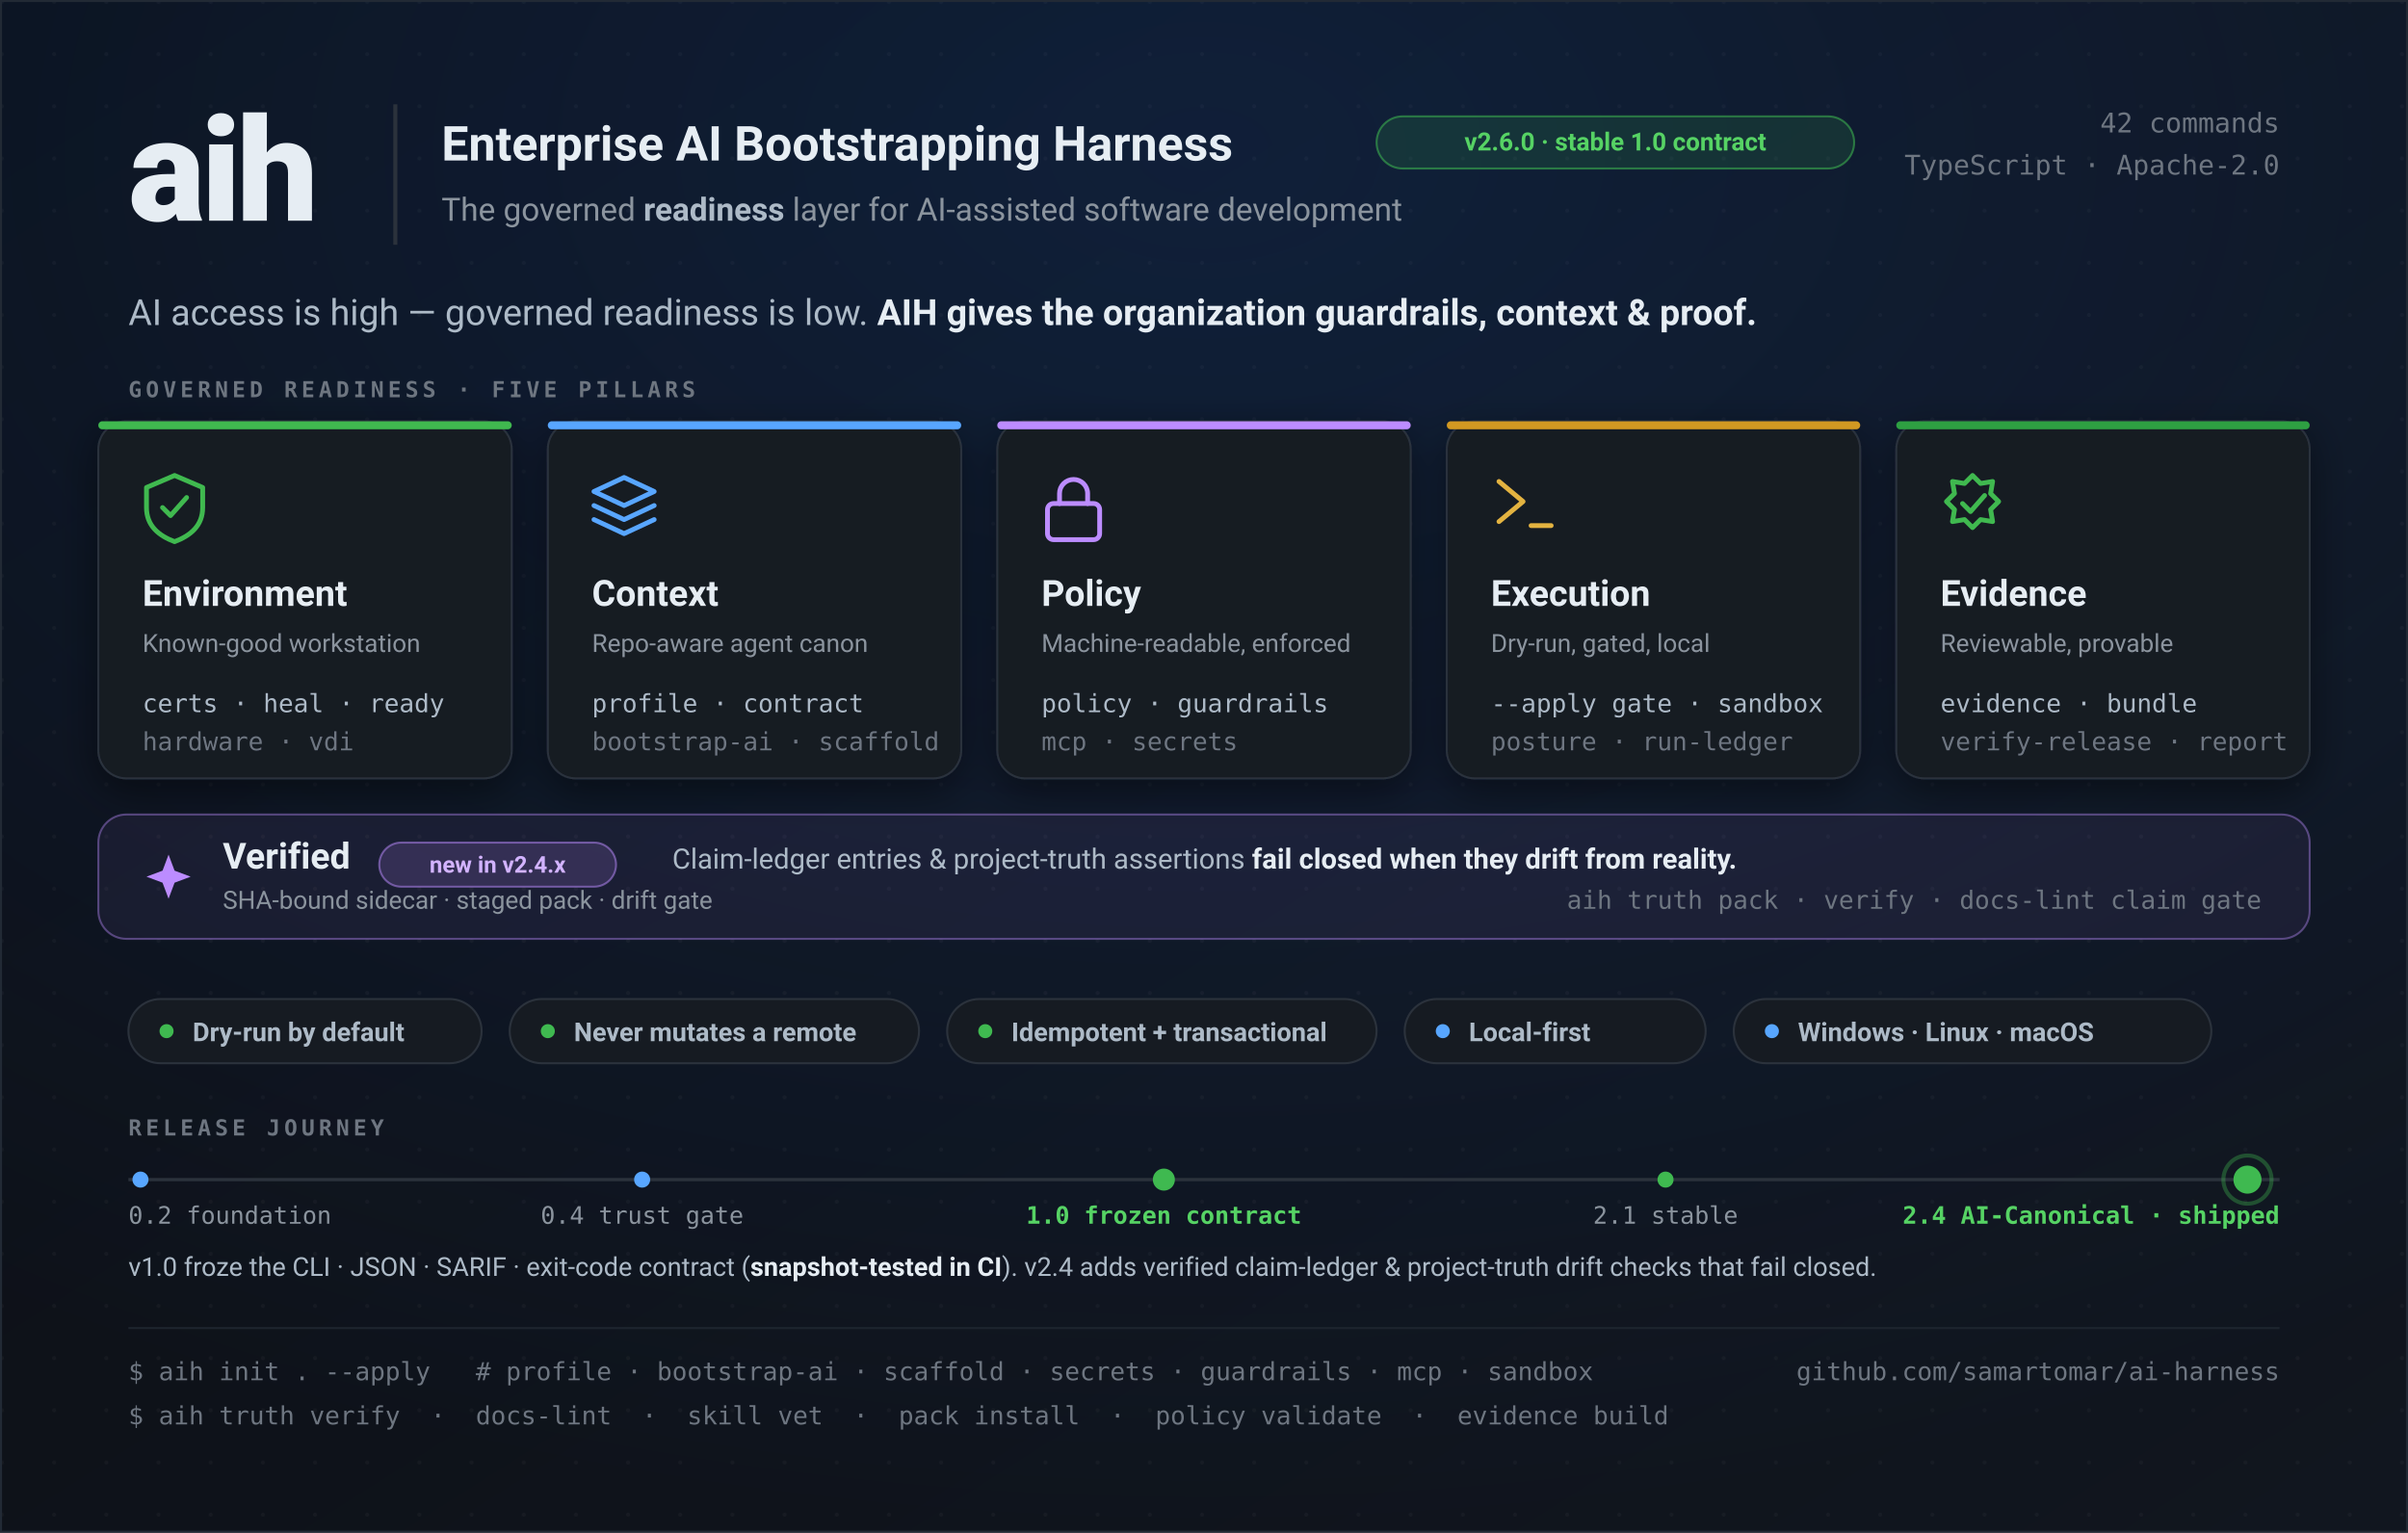
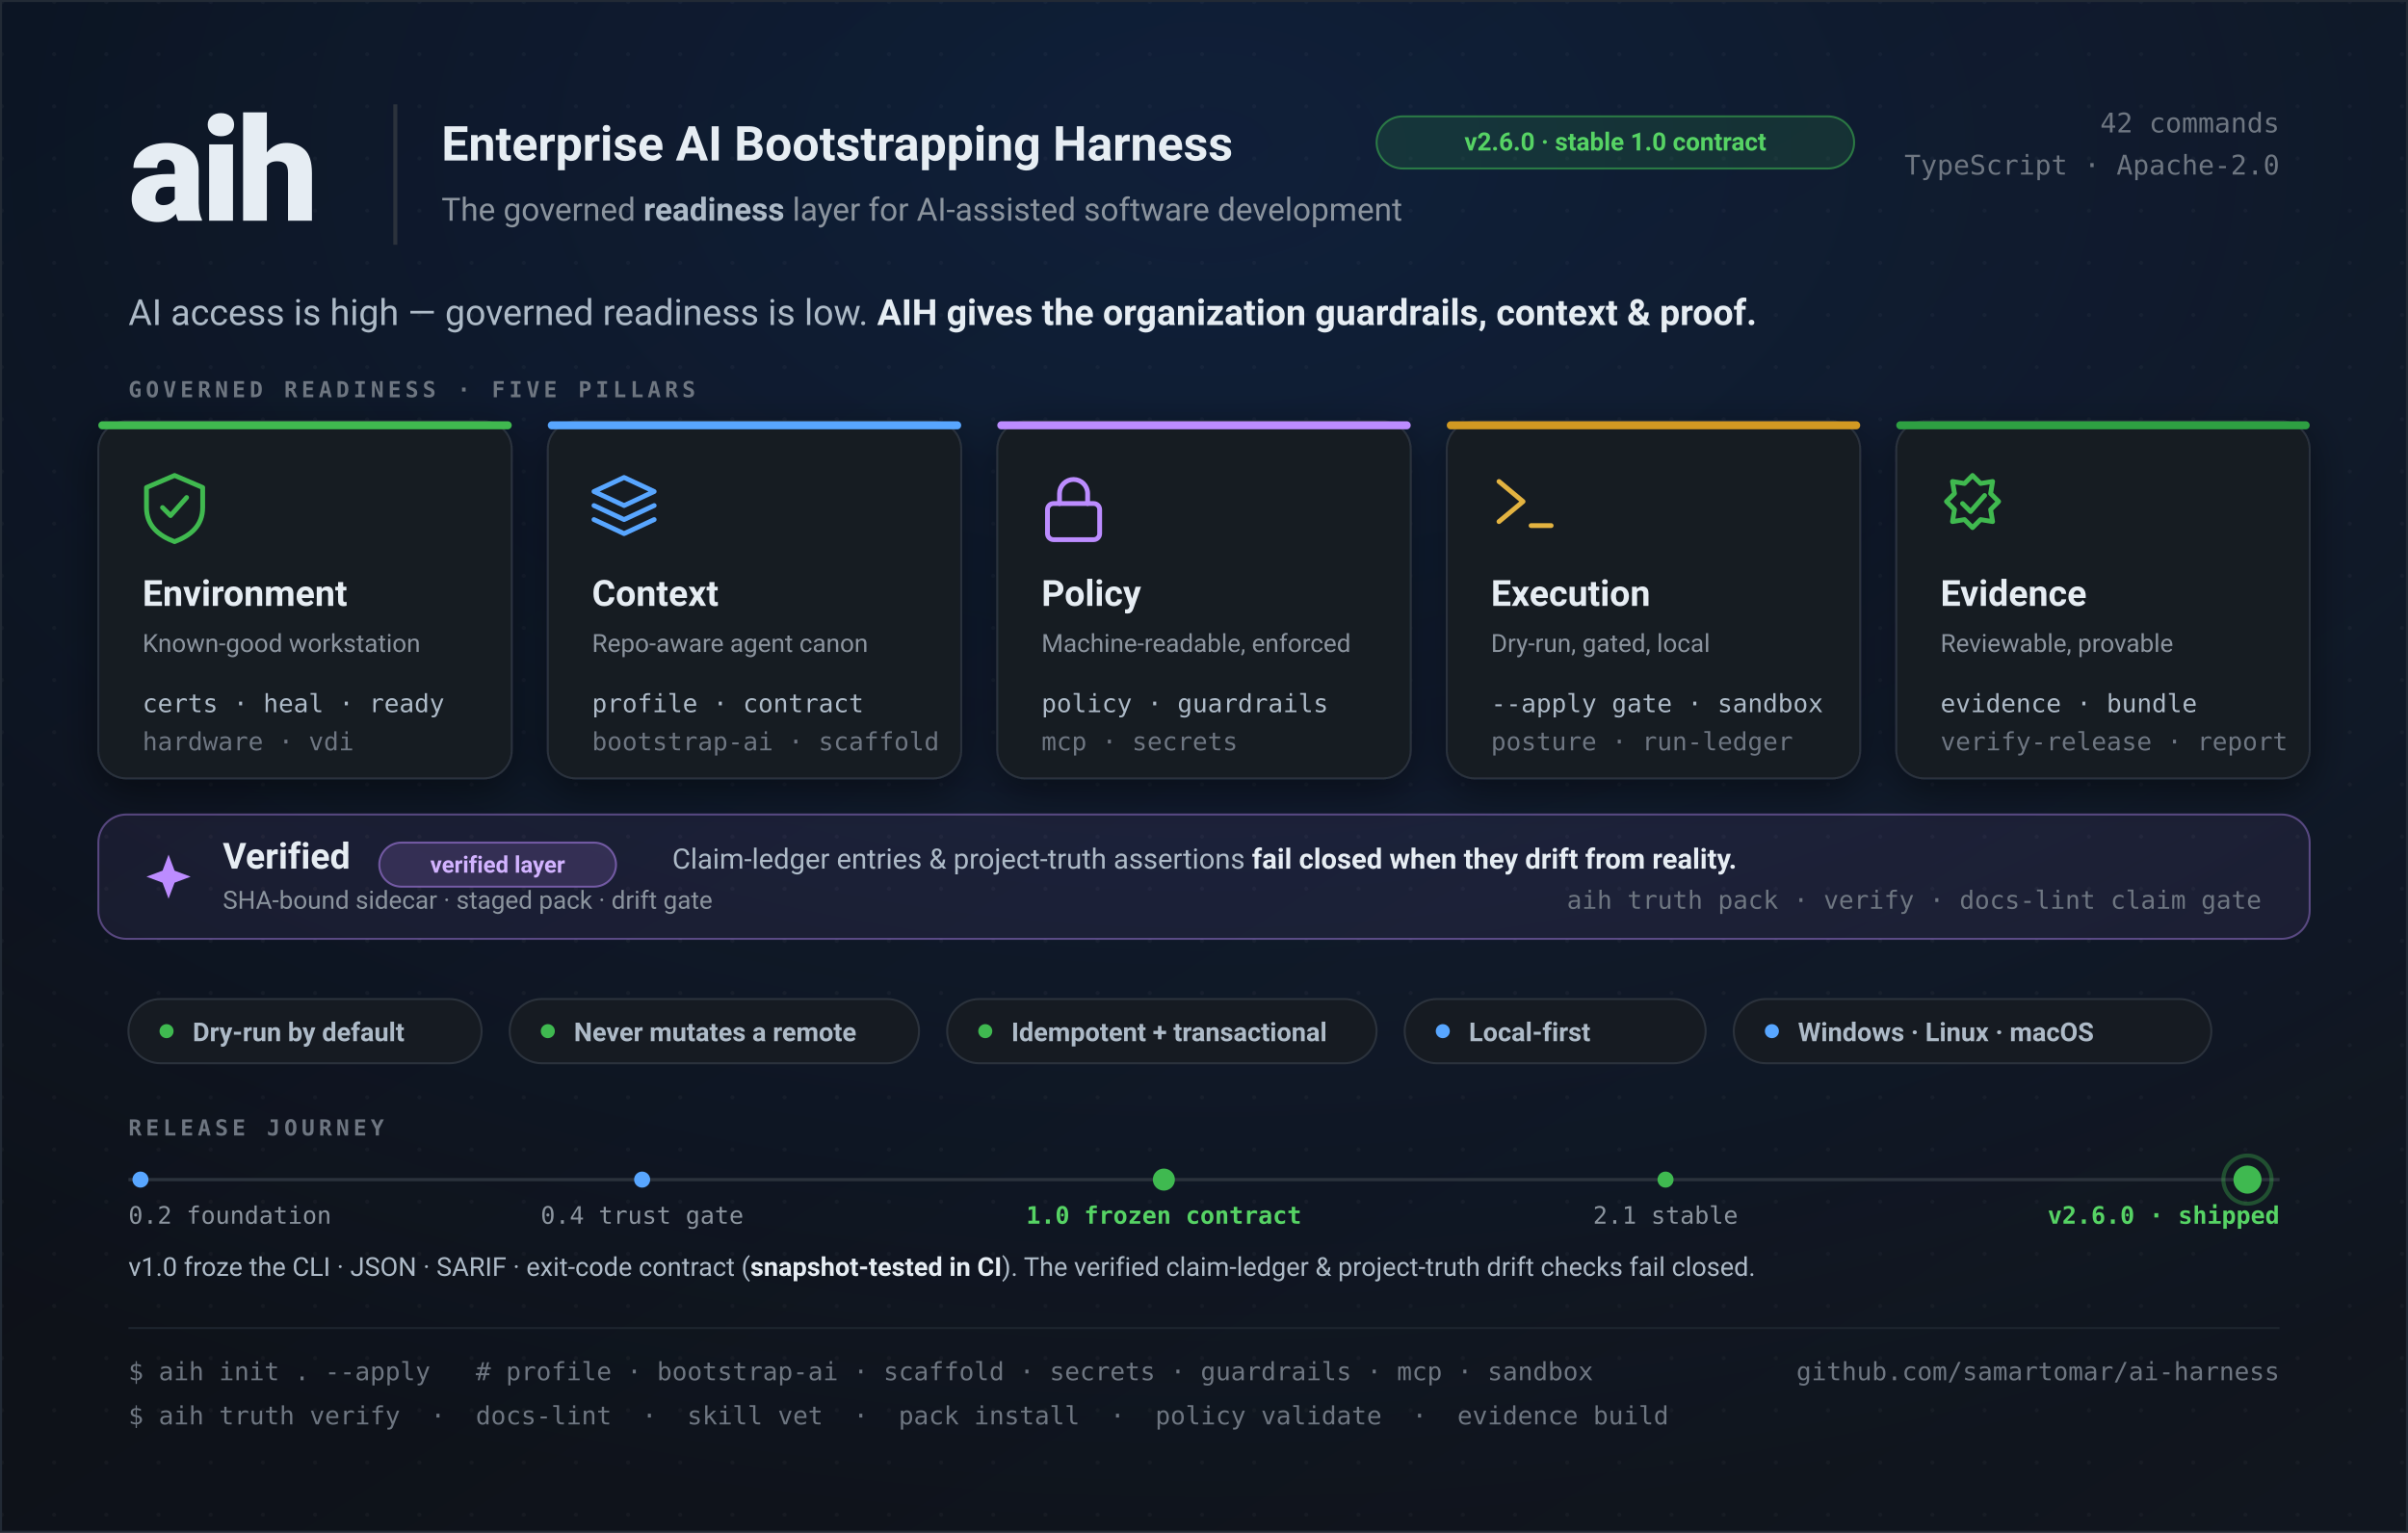
<svg xmlns="http://www.w3.org/2000/svg" width="1200" height="764" viewBox="0 0 1200 764" role="img" font-family="ui-sans-serif, -apple-system, Segoe UI, Roboto, sans-serif">
  <defs>
    <linearGradient id="bg" x1="0" y1="0" x2="1" y2="1">
      <stop offset="0" stop-color="#0b0e14" />
      <stop offset="1" stop-color="#11161f" />
    </linearGradient>
    <radialGradient id="glow" cx="0.5" cy="0.1" r="0.9">
      <stop offset="0" stop-color="#1f6feb" stop-opacity="0.16" />
      <stop offset="1" stop-color="#1f6feb" stop-opacity="0" />
    </radialGradient>
    <pattern id="dots" width="26" height="26" patternUnits="userSpaceOnUse">
      <circle cx="1" cy="1" r="1" fill="#ffffff" fill-opacity="0.035" />
    </pattern>
    <filter id="soft" x="-20%" y="-20%" width="140%" height="140%">
      <feDropShadow dx="0" dy="6" stdDeviation="10" flood-color="#000000" flood-opacity="0.45" />
    </filter>
  </defs>
  <rect width="1200" height="764" fill="url(#bg)" />
  <rect width="1200" height="764" fill="url(#dots)" />
  <rect width="1200" height="764" fill="url(#glow)" />
  <rect x="0.5" y="0.5" width="1199" height="763" fill="none" stroke="#222a35" stroke-width="1" />
  <text x="64" y="110" font-size="72" font-weight="800" fill="#e6edf3" letter-spacing="-2">aih</text>
  <rect x="196" y="52" width="2" height="70" fill="#2b323c" />
  <text x="220" y="80" font-size="24" font-weight="700" fill="#e6edf3">Enterprise AI Bootstrapping Harness</text>
  <g transform="translate(686,58)">
    <rect width="238" height="26" rx="13" fill="#3fb950" fill-opacity="0.14" stroke="#3fb950" stroke-opacity="0.55" />
    <text x="119" y="17" font-size="12.5" font-weight="700" fill="#56d364" text-anchor="middle">v2.6.0 · stable 1.0 contract</text>
  </g>
  <text x="220" y="110" font-size="16" fill="#8b949e">The governed <tspan fill="#adbac7" font-weight="600">readiness</tspan> layer for AI-assisted software development</text>
  <g transform="translate(1136,66)" text-anchor="end" font-family="ui-monospace, SFMono-Regular, Menlo, monospace">
    <text x="0" y="0" font-size="13.5" fill="#6e7681">42 commands</text>
    <text x="0" y="21" font-size="13.5" fill="#6e7681">TypeScript · Apache-2.0</text>
  </g>
  <text x="64" y="162" font-size="18" fill="#adbac7">AI access is high — governed readiness is low. <tspan fill="#e6edf3" font-weight="600">AIH gives the organization guardrails, context &amp; proof.</tspan>
  </text>
  <text x="64" y="198" font-size="11" font-weight="700" fill="#6e7681" letter-spacing="2" font-family="ui-monospace, Menlo, monospace">GOVERNED READINESS · FIVE PILLARS</text>
  <g filter="url(#soft)">
    <g transform="translate(49,210)">
      <rect width="206" height="178" rx="14" fill="#151a22" stroke="#2b323c" />
      <rect width="206" height="4" rx="2" fill="#3fb950" />
      <g transform="translate(22,26)" stroke="#3fb950" stroke-width="2.4" fill="none" stroke-linecap="round" stroke-linejoin="round">
        <path d="M16 1 L30 7 V17 C30 26 24 31 16 34 C8 31 2 26 2 17 V7 Z" />
        <path d="M10 17 l4 4 l8 -9" />
      </g>
      <text x="22" y="92" font-size="18" font-weight="700" fill="#e6edf3">Environment</text>
      <text x="22" y="115" font-size="12.5" fill="#8b949e">Known-good workstation</text>
      <text x="22" y="145" font-size="12.5" fill="#adbac7" font-family="ui-monospace, Menlo, monospace">certs · heal · ready</text>
      <text x="22" y="164" font-size="12.5" fill="#6e7681" font-family="ui-monospace, Menlo, monospace">hardware · vdi</text>
    </g>
    <g transform="translate(273,210)">
      <rect width="206" height="178" rx="14" fill="#151a22" stroke="#2b323c" />
      <rect width="206" height="4" rx="2" fill="#58a6ff" />
      <g transform="translate(22,26)" stroke="#58a6ff" stroke-width="2.4" fill="none" stroke-linejoin="round" stroke-linecap="round">
        <path d="M16 2 L31 9 L16 16 L1 9 Z" />
        <path d="M1 16 L16 23 L31 16" />
        <path d="M1 23 L16 30 L31 23" />
      </g>
      <text x="22" y="92" font-size="18" font-weight="700" fill="#e6edf3">Context</text>
      <text x="22" y="115" font-size="12.5" fill="#8b949e">Repo-aware agent canon</text>
      <text x="22" y="145" font-size="12.5" fill="#adbac7" font-family="ui-monospace, Menlo, monospace">profile · contract</text>
      <text x="22" y="164" font-size="12.5" fill="#6e7681" font-family="ui-monospace, Menlo, monospace">bootstrap-ai · scaffold</text>
    </g>
    <g transform="translate(497,210)">
      <rect width="206" height="178" rx="14" fill="#151a22" stroke="#2b323c" />
      <rect width="206" height="4" rx="2" fill="#bc8cff" />
      <g transform="translate(22,26)" stroke="#bc8cff" stroke-width="2.4" fill="none" stroke-linecap="round" stroke-linejoin="round">
        <rect x="3" y="15" width="26" height="18" rx="3" />
        <path d="M9 15 V10 a7 7 0 0 1 14 0 V15" />
      </g>
      <text x="22" y="92" font-size="18" font-weight="700" fill="#e6edf3">Policy</text>
      <text x="22" y="115" font-size="12.5" fill="#8b949e">Machine-readable, enforced</text>
      <text x="22" y="145" font-size="12.5" fill="#adbac7" font-family="ui-monospace, Menlo, monospace">policy · guardrails</text>
      <text x="22" y="164" font-size="12.5" fill="#6e7681" font-family="ui-monospace, Menlo, monospace">mcp · secrets</text>
    </g>
    <g transform="translate(721,210)">
      <rect width="206" height="178" rx="14" fill="#151a22" stroke="#2b323c" />
      <rect width="206" height="4" rx="2" fill="#d29922" />
      <g transform="translate(22,26)" stroke="#e3b341" stroke-width="2.4" fill="none" stroke-linecap="round" stroke-linejoin="round">
        <path d="M4 4 l12 10 l-12 10" />
        <path d="M20 26 h10" />
      </g>
      <text x="22" y="92" font-size="18" font-weight="700" fill="#e6edf3">Execution</text>
      <text x="22" y="115" font-size="12.5" fill="#8b949e">Dry-run, gated, local</text>
      <text x="22" y="145" font-size="12.5" fill="#adbac7" font-family="ui-monospace, Menlo, monospace">--apply gate · sandbox</text>
      <text x="22" y="164" font-size="12.5" fill="#6e7681" font-family="ui-monospace, Menlo, monospace">posture · run-ledger</text>
    </g>
    <g transform="translate(945,210)">
      <rect width="206" height="178" rx="14" fill="#151a22" stroke="#2b323c" />
      <rect width="206" height="4" rx="2" fill="#2ea043" />
      <g transform="translate(22,25)" stroke="#3fb950" stroke-width="2.4" fill="none" stroke-linecap="round" stroke-linejoin="round">
        <path d="M16 2 l4 4 l6 -1 l-1 6 l4 4 l-4 4 l1 6 l-6 -1 l-4 4 l-4 -4 l-6 1 l1 -6 l-4 -4 l4 -4 l-1 -6 l6 1 Z" />
        <path d="M11 16 l4 4 l7 -8" />
      </g>
      <text x="22" y="92" font-size="18" font-weight="700" fill="#e6edf3">Evidence</text>
      <text x="22" y="115" font-size="12.5" fill="#8b949e">Reviewable, provable</text>
      <text x="22" y="145" font-size="12.5" fill="#adbac7" font-family="ui-monospace, Menlo, monospace">evidence · bundle</text>
      <text x="22" y="164" font-size="12.5" fill="#6e7681" font-family="ui-monospace, Menlo, monospace">verify-release · report</text>
    </g>
  </g>
  <g transform="translate(49,406)">
    <rect width="1102" height="62" rx="14" fill="#bc8cff" fill-opacity="0.07" stroke="#bc8cff" stroke-opacity="0.4" />
    <g transform="translate(24,20)" fill="#bc8cff">
      <path d="M11 0 L14 8 L22 11 L14 14 L11 22 L8 14 L0 11 L8 8 Z" />
    </g>
    <text x="62" y="27" font-size="18" font-weight="700" fill="#e6edf3">Verified</text>
    <g transform="translate(140,14)">
      <rect width="118" height="22" rx="11" fill="#bc8cff" fill-opacity="0.16" stroke="#bc8cff" stroke-opacity="0.5" />
-       <text x="59" y="15" font-size="11.5" font-weight="700" fill="#d2b3ff" text-anchor="middle">new in v2.4.x</text>
+       <text x="59" y="15" font-size="11.5" font-weight="700" fill="#d2b3ff" text-anchor="middle">verified layer</text>
    </g>
    <text x="286" y="27" font-size="14" fill="#adbac7">Claim-ledger entries &amp; project-truth assertions <tspan fill="#e6edf3" font-weight="600">fail closed when they drift from reality.</tspan>
    </text>
    <text x="1078" y="47" font-size="12.5" fill="#6e7681" text-anchor="end" font-family="ui-monospace, Menlo, monospace">aih truth pack · verify   ·   docs-lint claim gate</text>
    <text x="62" y="47" font-size="12.5" fill="#8b949e">SHA-bound sidecar · staged pack · drift gate</text>
  </g>
  <g transform="translate(64,498)" font-size="13" font-weight="600">
    <g>
      <rect width="176" height="32" rx="16" fill="#161b22" stroke="#2b323c" />
      <circle cx="19" cy="16" r="3.5" fill="#3fb950" />
      <text x="32" y="21" fill="#adbac7">Dry-run by default</text>
    </g>
    <g transform="translate(190,0)">
      <rect width="204" height="32" rx="16" fill="#161b22" stroke="#2b323c" />
      <circle cx="19" cy="16" r="3.5" fill="#3fb950" />
      <text x="32" y="21" fill="#adbac7">Never mutates a remote</text>
    </g>
    <g transform="translate(408,0)">
      <rect width="214" height="32" rx="16" fill="#161b22" stroke="#2b323c" />
      <circle cx="19" cy="16" r="3.5" fill="#3fb950" />
      <text x="32" y="21" fill="#adbac7">Idempotent + transactional</text>
    </g>
    <g transform="translate(636,0)">
      <rect width="150" height="32" rx="16" fill="#161b22" stroke="#2b323c" />
      <circle cx="19" cy="16" r="3.5" fill="#58a6ff" />
      <text x="32" y="21" fill="#adbac7">Local-first</text>
    </g>
    <g transform="translate(800,0)">
      <rect width="238" height="32" rx="16" fill="#161b22" stroke="#2b323c" />
      <circle cx="19" cy="16" r="3.5" fill="#58a6ff" />
      <text x="32" y="21" fill="#adbac7">Windows · Linux · macOS</text>
    </g>
  </g>
  <g>
    <text x="64" y="566" font-size="11" font-weight="700" fill="#6e7681" letter-spacing="2" font-family="ui-monospace, Menlo, monospace">RELEASE JOURNEY</text>
    <line x1="64" y1="588" x2="1136" y2="588" stroke="#2b323c" stroke-width="1.6" />
    <g>
      <circle cx="70" cy="588" r="4" fill="#58a6ff" />
      <circle cx="320" cy="588" r="4" fill="#58a6ff" />
      <circle cx="580" cy="588" r="5.5" fill="#3fb950" />
      <circle cx="830" cy="588" r="4" fill="#3fb950" />
      <circle cx="1120" cy="588" r="7" fill="#3fb950" />
      <circle cx="1120" cy="588" r="12" fill="none" stroke="#3fb950" stroke-opacity="0.35" stroke-width="2" />
    </g>
    <g font-size="12" fill="#8b949e" font-family="ui-monospace, Menlo, monospace">
      <text x="64" y="610">0.2 foundation</text>
      <text x="320" y="610" text-anchor="middle">0.4 trust gate</text>
      <text x="580" y="610" text-anchor="middle" fill="#56d364" font-weight="700">1.0 frozen contract</text>
      <text x="830" y="610" text-anchor="middle">2.1 stable</text>
-       <text x="1136" y="610" text-anchor="end" fill="#56d364" font-weight="700">2.4 AI-Canonical · shipped</text>
+       <text x="1136" y="610" text-anchor="end" fill="#56d364" font-weight="700">v2.6.0 · shipped</text>
    </g>
-     <text x="64" y="636" font-size="13" fill="#adbac7">v1.0 froze the CLI · JSON · SARIF · exit-code contract (<tspan fill="#e6edf3" font-weight="600">snapshot-tested in CI</tspan>). v2.4 adds verified claim-ledger &amp; project-truth drift checks that fail closed.</text>
+     <text x="64" y="636" font-size="13" fill="#adbac7">v1.0 froze the CLI · JSON · SARIF · exit-code contract (<tspan fill="#e6edf3" font-weight="600">snapshot-tested in CI</tspan>). The verified claim-ledger &amp; project-truth drift checks fail closed.</text>
  </g>
  <line x1="64" y1="662" x2="1136" y2="662" stroke="#1d242e" />
  <text x="64" y="688" font-size="12.5" fill="#6e7681" font-family="ui-monospace, SFMono-Regular, Menlo, monospace">$ aih init . --apply   #  profile · bootstrap-ai · scaffold · secrets · guardrails · mcp · sandbox</text>
  <text x="64" y="710" font-size="12.5" fill="#6e7681" font-family="ui-monospace, SFMono-Regular, Menlo, monospace">$ aih truth verify  ·  docs-lint  ·  skill vet  ·  pack install  ·  policy validate  ·  evidence build</text>
  <text x="1136" y="688" font-size="12.5" fill="#6e7681" text-anchor="end" font-family="ui-monospace, Menlo, monospace">github.com/samartomar/ai-harness</text>
</svg>
